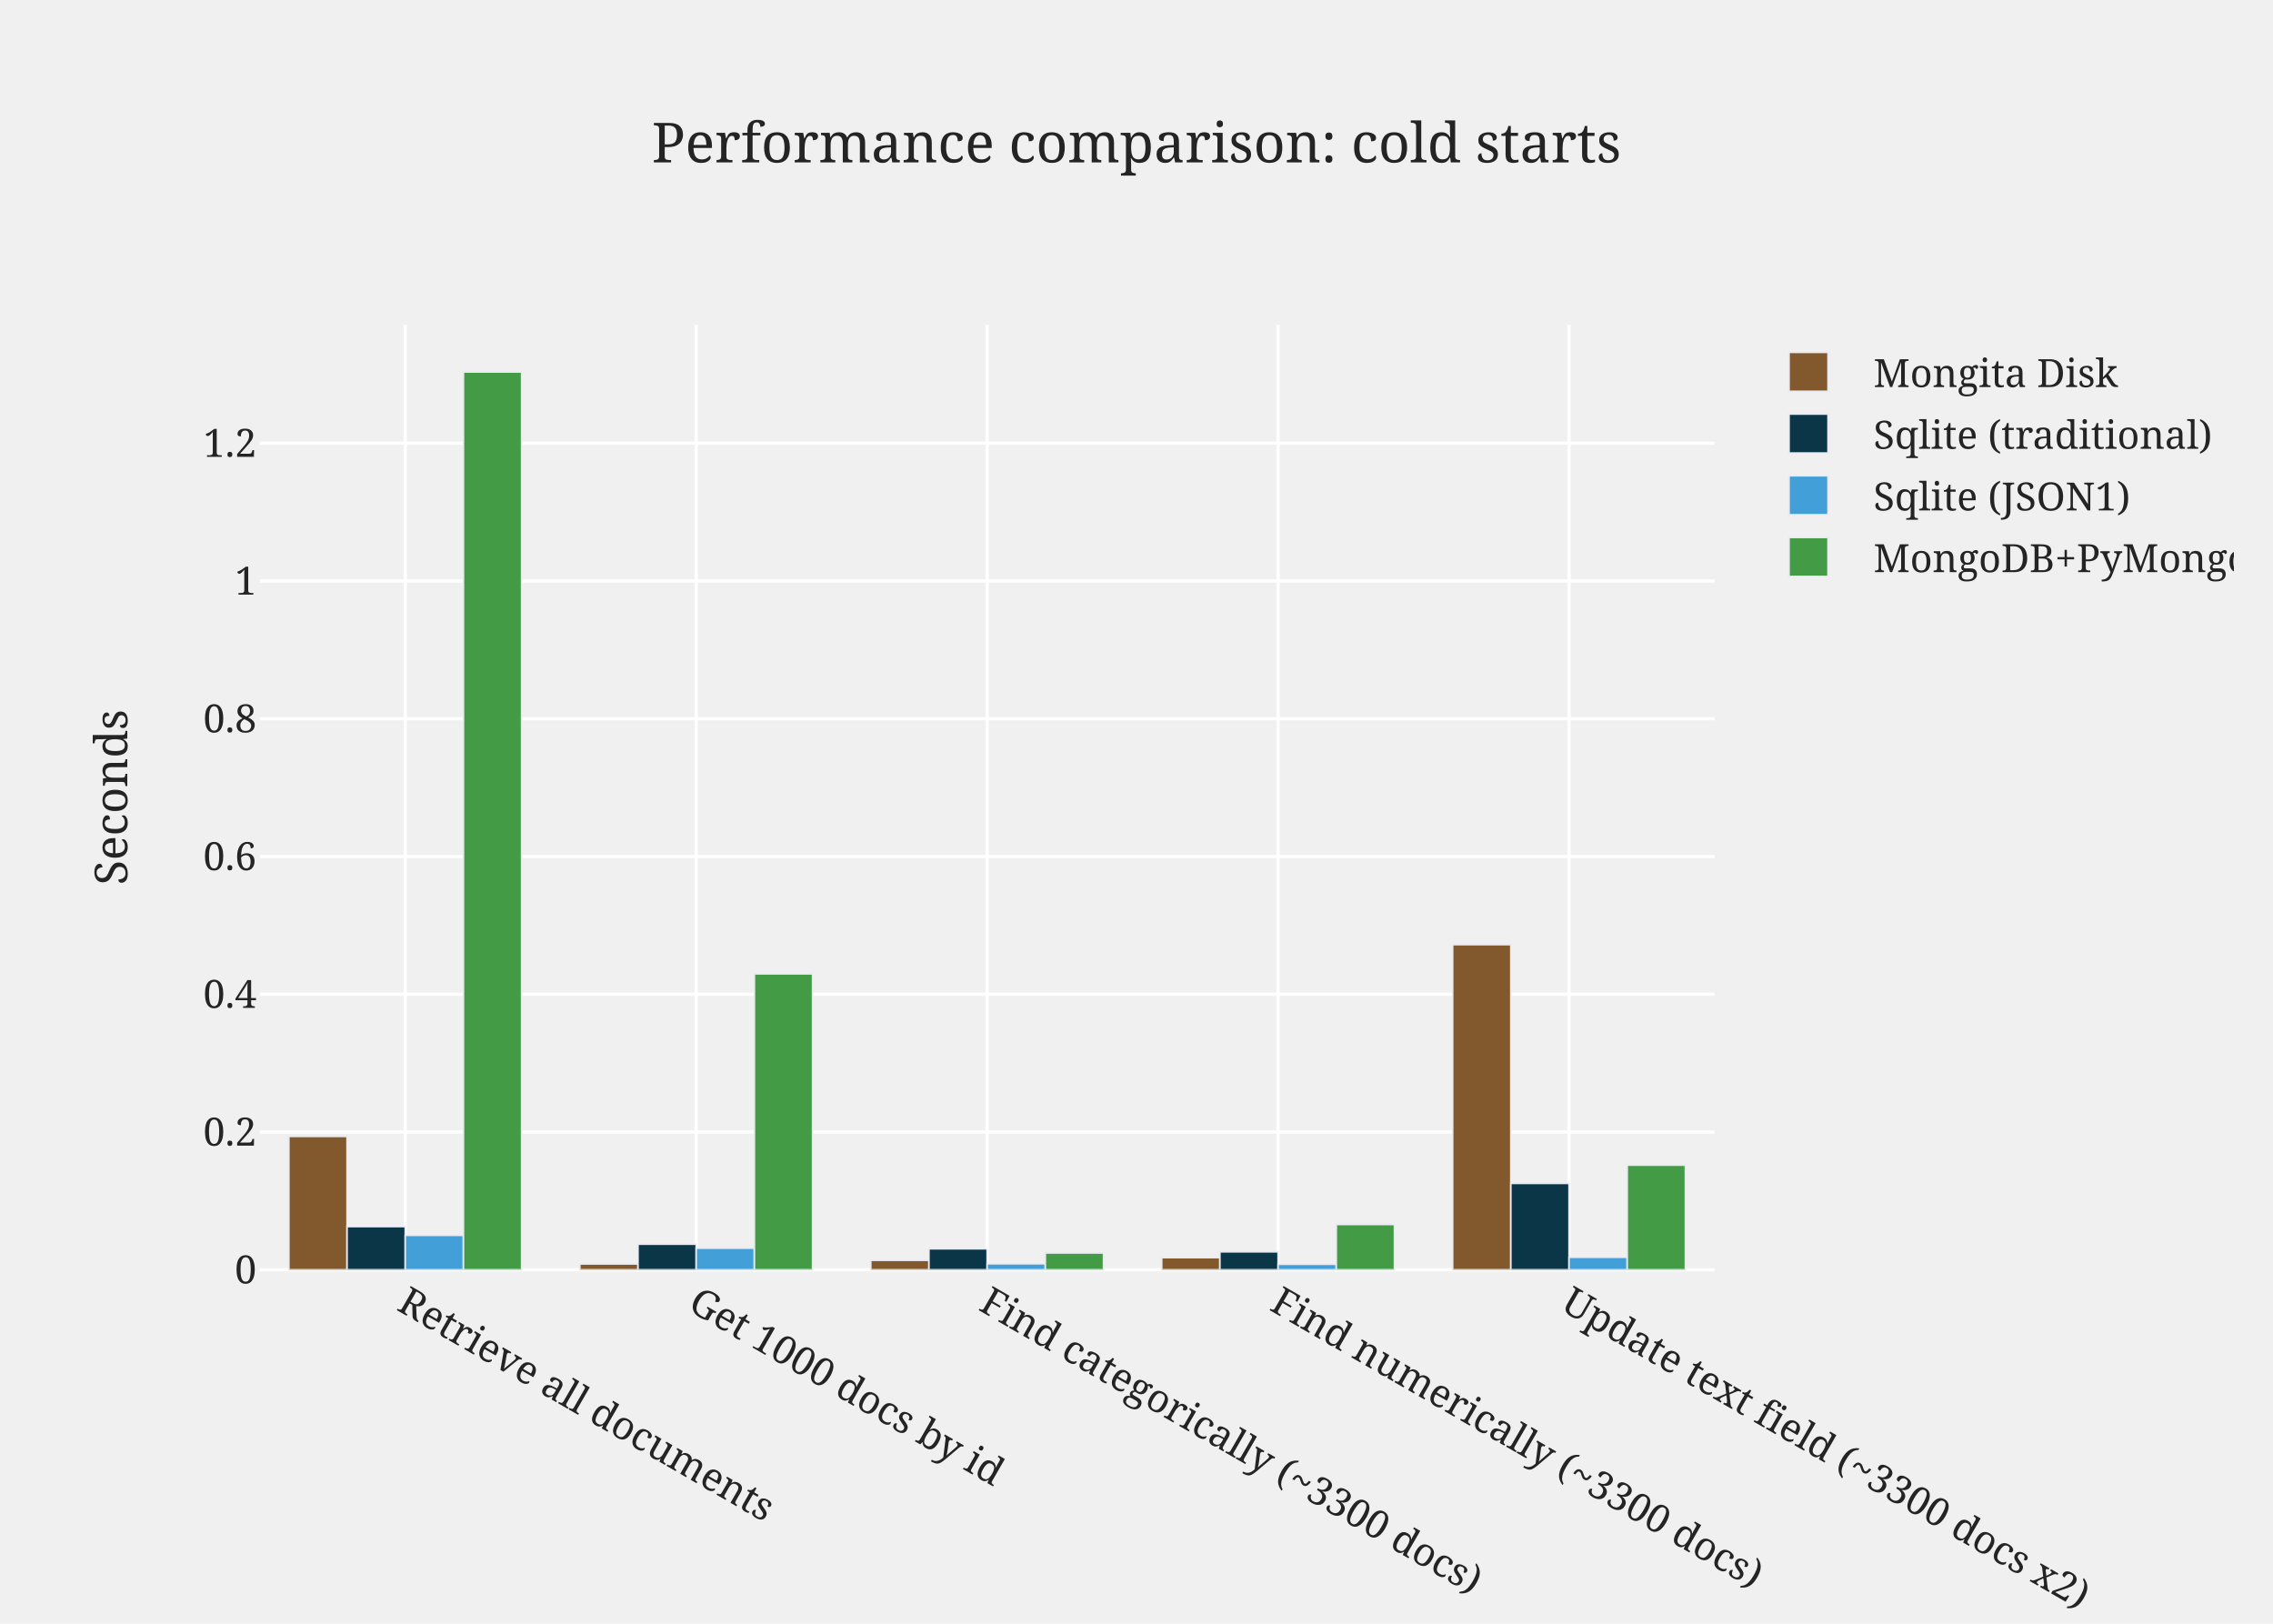
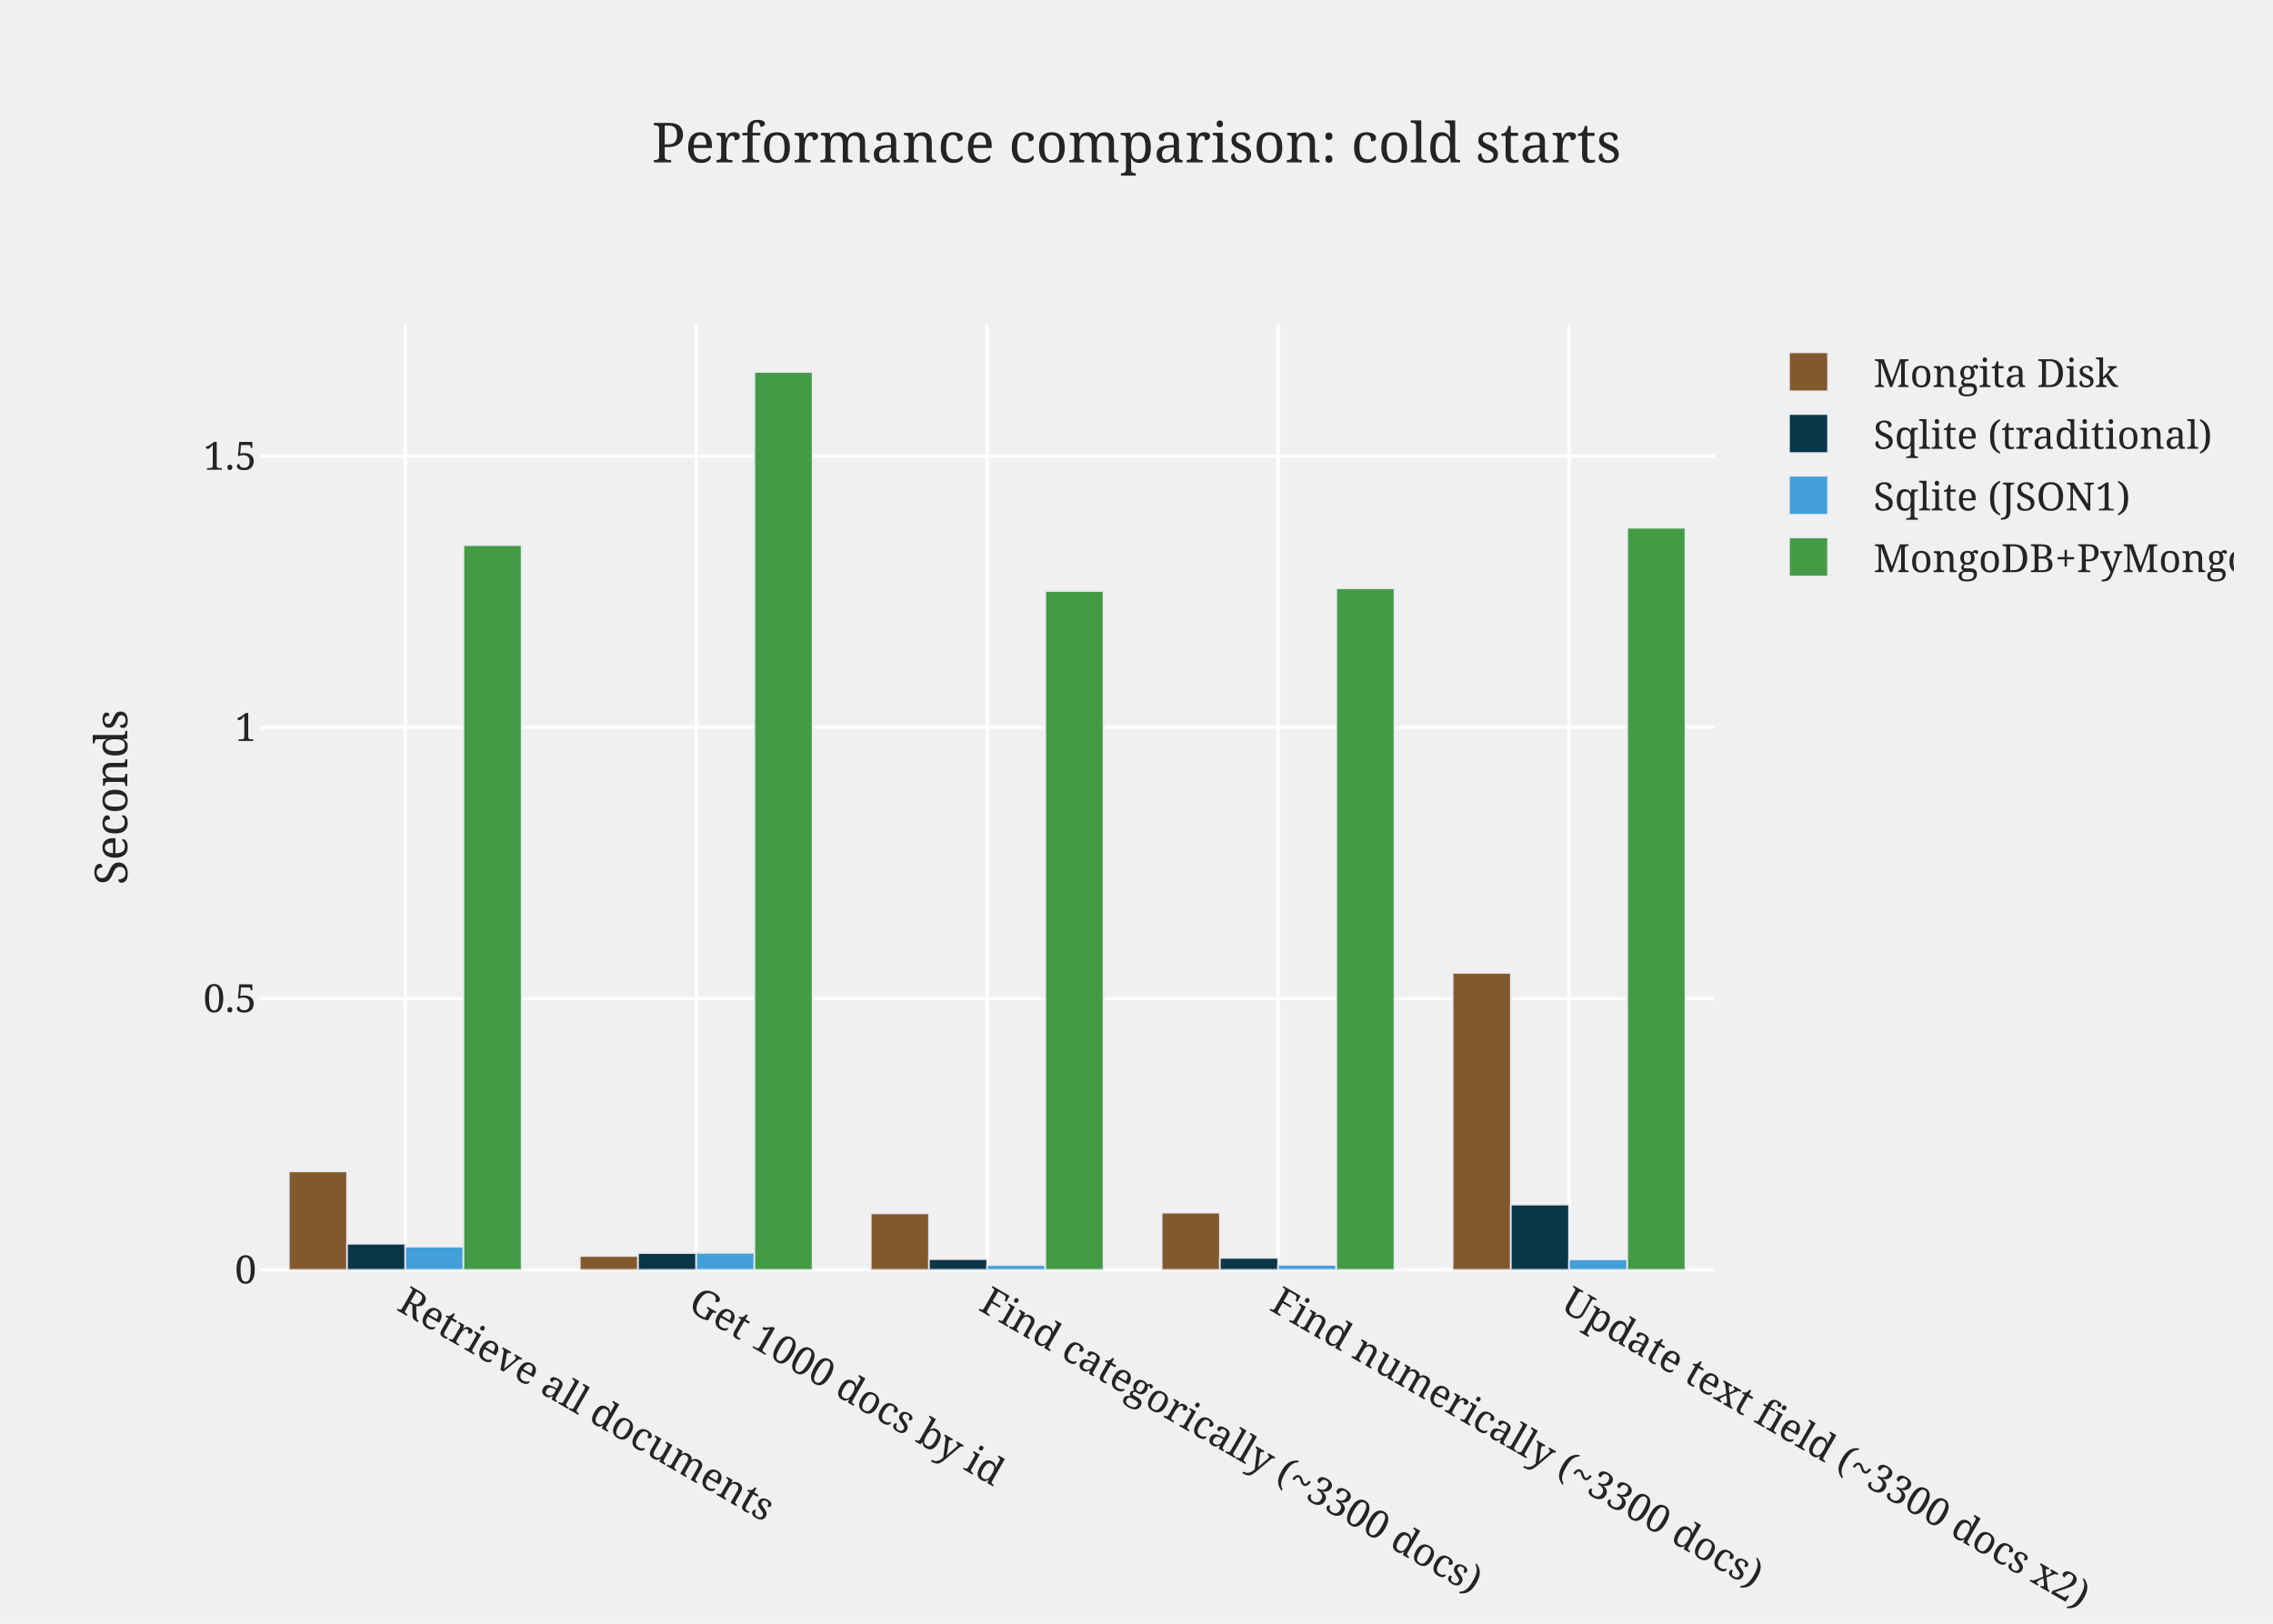
<svg xmlns="http://www.w3.org/2000/svg" class="main-svg" width="700" height="500" style="" viewBox="0 0 700 500">
  <rect x="0" y="0" width="700" height="500" style="fill: rgb(240, 240, 240); fill-opacity: 1;" />
-   <defs id="defs-de0f6c">
+   <defs id="defs-297911">
    <g class="clips">
-       <clipPath id="clipde0f6cxyplot" class="plotclip">
+       <clipPath id="clip297911xyplot" class="plotclip">
        <rect width="448" height="291" />
      </clipPath>
-       <clipPath class="axesclip" id="clipde0f6cx">
+       <clipPath class="axesclip" id="clip297911x">
        <rect x="80" y="0" width="448" height="500" />
      </clipPath>
-       <clipPath class="axesclip" id="clipde0f6cy">
+       <clipPath class="axesclip" id="clip297911y">
        <rect x="0" y="100" width="700" height="291" />
      </clipPath>
-       <clipPath class="axesclip" id="clipde0f6cxy">
+       <clipPath class="axesclip" id="clip297911xy">
        <rect x="80" y="100" width="448" height="291" />
      </clipPath>
    </g>
    <g class="gradients" />
  </defs>
  <g class="bglayer" />
  <g class="layer-below">
    <g class="imagelayer" />
    <g class="shapelayer" />
  </g>
  <g class="cartesianlayer">
    <g class="subplot xy">
      <g class="layer-subplot">
        <g class="shapelayer" />
        <g class="imagelayer" />
      </g>
      <g class="gridlayer">
        <g class="x">
          <path class="xgrid crisp" transform="translate(124.8,0)" d="M0,100v291" style="stroke: rgb(255, 255, 255); stroke-opacity: 1; stroke-width: 1px;" />
          <path class="xgrid crisp" transform="translate(214.4,0)" d="M0,100v291" style="stroke: rgb(255, 255, 255); stroke-opacity: 1; stroke-width: 1px;" />
          <path class="xgrid crisp" transform="translate(304,0)" d="M0,100v291" style="stroke: rgb(255, 255, 255); stroke-opacity: 1; stroke-width: 1px;" />
          <path class="xgrid crisp" transform="translate(393.6,0)" d="M0,100v291" style="stroke: rgb(255, 255, 255); stroke-opacity: 1; stroke-width: 1px;" />
          <path class="xgrid crisp" transform="translate(483.2,0)" d="M0,100v291" style="stroke: rgb(255, 255, 255); stroke-opacity: 1; stroke-width: 1px;" />
        </g>
        <g class="y">
-           <path class="ygrid crisp" transform="translate(0,348.58)" d="M80,0h448" style="stroke: rgb(255, 255, 255); stroke-opacity: 1; stroke-width: 1px;" />
-           <path class="ygrid crisp" transform="translate(0,306.16)" d="M80,0h448" style="stroke: rgb(255, 255, 255); stroke-opacity: 1; stroke-width: 1px;" />
-           <path class="ygrid crisp" transform="translate(0,263.74)" d="M80,0h448" style="stroke: rgb(255, 255, 255); stroke-opacity: 1; stroke-width: 1px;" />
-           <path class="ygrid crisp" transform="translate(0,221.32)" d="M80,0h448" style="stroke: rgb(255, 255, 255); stroke-opacity: 1; stroke-width: 1px;" />
-           <path class="ygrid crisp" transform="translate(0,178.9)" d="M80,0h448" style="stroke: rgb(255, 255, 255); stroke-opacity: 1; stroke-width: 1px;" />
-           <path class="ygrid crisp" transform="translate(0,136.48)" d="M80,0h448" style="stroke: rgb(255, 255, 255); stroke-opacity: 1; stroke-width: 1px;" />
+           <path class="ygrid crisp" transform="translate(0,307.48)" d="M80,0h448" style="stroke: rgb(255, 255, 255); stroke-opacity: 1; stroke-width: 1px;" />
+           <path class="ygrid crisp" transform="translate(0,223.97)" d="M80,0h448" style="stroke: rgb(255, 255, 255); stroke-opacity: 1; stroke-width: 1px;" />
+           <path class="ygrid crisp" transform="translate(0,140.45)" d="M80,0h448" style="stroke: rgb(255, 255, 255); stroke-opacity: 1; stroke-width: 1px;" />
        </g>
      </g>
      <g class="zerolinelayer">
        <path class="yzl zl crisp" transform="translate(0,391)" d="M80,0h448" style="stroke: rgb(255, 255, 255); stroke-opacity: 1; stroke-width: 1px;" />
      </g>
      <path class="xlines-below" />
      <path class="ylines-below" />
      <g class="overlines-below" />
      <g class="xaxislayer-below" />
      <g class="yaxislayer-below" />
      <g class="overaxes-below" />
-       <g class="plot" transform="translate(80,100)" clip-path="url('#clipde0f6cxyplot')">
+       <g class="plot" transform="translate(80,100)" clip-path="url('#clip297911xyplot')">
        <g class="barlayer mlayer">
          <g class="trace bars" style="opacity: 1;">
            <g class="points">
              <g class="point">
-                 <path d="M8.96,291V249.94H26.88V291Z" style="vector-effect: non-scaling-stroke; opacity: 1; stroke-width: 0.5px; fill: rgb(130, 89, 44); fill-opacity: 1; stroke: rgb(234, 234, 242); stroke-opacity: 1;" />
-               </g>
-               <g class="point">
-                 <path d="M98.56,291V289.22H116.48V291Z" style="vector-effect: non-scaling-stroke; opacity: 1; stroke-width: 0.5px; fill: rgb(130, 89, 44); fill-opacity: 1; stroke: rgb(234, 234, 242); stroke-opacity: 1;" />
-               </g>
-               <g class="point">
-                 <path d="M188.16,291V288.09H206.08V291Z" style="vector-effect: non-scaling-stroke; opacity: 1; stroke-width: 0.5px; fill: rgb(130, 89, 44); fill-opacity: 1; stroke: rgb(234, 234, 242); stroke-opacity: 1;" />
-               </g>
-               <g class="point">
-                 <path d="M277.76,291V287.27H295.68V291Z" style="vector-effect: non-scaling-stroke; opacity: 1; stroke-width: 0.5px; fill: rgb(130, 89, 44); fill-opacity: 1; stroke: rgb(234, 234, 242); stroke-opacity: 1;" />
-               </g>
-               <g class="point">
-                 <path d="M367.36,291V190.9H385.28V291Z" style="vector-effect: non-scaling-stroke; opacity: 1; stroke-width: 0.5px; fill: rgb(130, 89, 44); fill-opacity: 1; stroke: rgb(234, 234, 242); stroke-opacity: 1;" />
-               </g>
-             </g>
-           </g>
-           <g class="trace bars" style="opacity: 1;">
-             <g class="points">
-               <g class="point">
-                 <path d="M26.88,291V277.72H44.8V291Z" style="vector-effect: non-scaling-stroke; opacity: 1; stroke-width: 0.5px; fill: rgb(11, 54, 71); fill-opacity: 1; stroke: rgb(234, 234, 242); stroke-opacity: 1;" />
-               </g>
-               <g class="point">
-                 <path d="M116.48,291V283.13H134.4V291Z" style="vector-effect: non-scaling-stroke; opacity: 1; stroke-width: 0.5px; fill: rgb(11, 54, 71); fill-opacity: 1; stroke: rgb(234, 234, 242); stroke-opacity: 1;" />
-               </g>
-               <g class="point">
-                 <path d="M206.08,291V284.55H224V291Z" style="vector-effect: non-scaling-stroke; opacity: 1; stroke-width: 0.5px; fill: rgb(11, 54, 71); fill-opacity: 1; stroke: rgb(234, 234, 242); stroke-opacity: 1;" />
-               </g>
-               <g class="point">
-                 <path d="M295.68,291V285.48H313.6V291Z" style="vector-effect: non-scaling-stroke; opacity: 1; stroke-width: 0.5px; fill: rgb(11, 54, 71); fill-opacity: 1; stroke: rgb(234, 234, 242); stroke-opacity: 1;" />
-               </g>
-               <g class="point">
-                 <path d="M385.28,291V264.4H403.2V291Z" style="vector-effect: non-scaling-stroke; opacity: 1; stroke-width: 0.5px; fill: rgb(11, 54, 71); fill-opacity: 1; stroke: rgb(234, 234, 242); stroke-opacity: 1;" />
-               </g>
-             </g>
-           </g>
-           <g class="trace bars" style="opacity: 1;">
-             <g class="points">
-               <g class="point">
-                 <path d="M44.8,291V280.4H62.72V291Z" style="vector-effect: non-scaling-stroke; opacity: 1; stroke-width: 0.5px; fill: rgb(67, 159, 216); fill-opacity: 1; stroke: rgb(234, 234, 242); stroke-opacity: 1;" />
-               </g>
-               <g class="point">
-                 <path d="M134.4,291V284.36H152.32V291Z" style="vector-effect: non-scaling-stroke; opacity: 1; stroke-width: 0.5px; fill: rgb(67, 159, 216); fill-opacity: 1; stroke: rgb(234, 234, 242); stroke-opacity: 1;" />
-               </g>
-               <g class="point">
-                 <path d="M224,291V289.15H241.92V291Z" style="vector-effect: non-scaling-stroke; opacity: 1; stroke-width: 0.5px; fill: rgb(67, 159, 216); fill-opacity: 1; stroke: rgb(234, 234, 242); stroke-opacity: 1;" />
-               </g>
-               <g class="point">
-                 <path d="M313.6,291V289.3H331.52V291Z" style="vector-effect: non-scaling-stroke; opacity: 1; stroke-width: 0.5px; fill: rgb(67, 159, 216); fill-opacity: 1; stroke: rgb(234, 234, 242); stroke-opacity: 1;" />
-               </g>
-               <g class="point">
-                 <path d="M403.2,291V287.16H421.12V291Z" style="vector-effect: non-scaling-stroke; opacity: 1; stroke-width: 0.5px; fill: rgb(67, 159, 216); fill-opacity: 1; stroke: rgb(234, 234, 242); stroke-opacity: 1;" />
-               </g>
-             </g>
-           </g>
-           <g class="trace bars" style="opacity: 1;">
-             <g class="points">
-               <g class="point">
-                 <path d="M62.72,291V14.55H80.64V291Z" style="vector-effect: non-scaling-stroke; opacity: 1; stroke-width: 0.5px; fill: rgb(68, 155, 69); fill-opacity: 1; stroke: rgb(234, 234, 242); stroke-opacity: 1;" />
-               </g>
-               <g class="point">
-                 <path d="M152.32,291V199.89H170.24V291Z" style="vector-effect: non-scaling-stroke; opacity: 1; stroke-width: 0.5px; fill: rgb(68, 155, 69); fill-opacity: 1; stroke: rgb(234, 234, 242); stroke-opacity: 1;" />
-               </g>
-               <g class="point">
-                 <path d="M241.92,291V285.83H259.84V291Z" style="vector-effect: non-scaling-stroke; opacity: 1; stroke-width: 0.5px; fill: rgb(68, 155, 69); fill-opacity: 1; stroke: rgb(234, 234, 242); stroke-opacity: 1;" />
-               </g>
-               <g class="point">
-                 <path d="M331.52,291V277.06H349.44V291Z" style="vector-effect: non-scaling-stroke; opacity: 1; stroke-width: 0.5px; fill: rgb(68, 155, 69); fill-opacity: 1; stroke: rgb(234, 234, 242); stroke-opacity: 1;" />
-               </g>
-               <g class="point">
-                 <path d="M421.12,291V258.78H439.04V291Z" style="vector-effect: non-scaling-stroke; opacity: 1; stroke-width: 0.5px; fill: rgb(68, 155, 69); fill-opacity: 1; stroke: rgb(234, 234, 242); stroke-opacity: 1;" />
+                 <path d="M8.96,291V260.7H26.88V291Z" style="vector-effect: non-scaling-stroke; opacity: 1; stroke-width: 0.5px; fill: rgb(130, 89, 44); fill-opacity: 1; stroke: rgb(234, 234, 242); stroke-opacity: 1;" />
+               </g>
+               <g class="point">
+                 <path d="M98.56,291V286.76H116.48V291Z" style="vector-effect: non-scaling-stroke; opacity: 1; stroke-width: 0.5px; fill: rgb(130, 89, 44); fill-opacity: 1; stroke: rgb(234, 234, 242); stroke-opacity: 1;" />
+               </g>
+               <g class="point">
+                 <path d="M188.16,291V273.63H206.08V291Z" style="vector-effect: non-scaling-stroke; opacity: 1; stroke-width: 0.5px; fill: rgb(130, 89, 44); fill-opacity: 1; stroke: rgb(234, 234, 242); stroke-opacity: 1;" />
+               </g>
+               <g class="point">
+                 <path d="M277.76,291V273.42H295.68V291Z" style="vector-effect: non-scaling-stroke; opacity: 1; stroke-width: 0.5px; fill: rgb(130, 89, 44); fill-opacity: 1; stroke: rgb(234, 234, 242); stroke-opacity: 1;" />
+               </g>
+               <g class="point">
+                 <path d="M367.36,291V199.6H385.28V291Z" style="vector-effect: non-scaling-stroke; opacity: 1; stroke-width: 0.5px; fill: rgb(130, 89, 44); fill-opacity: 1; stroke: rgb(234, 234, 242); stroke-opacity: 1;" />
+               </g>
+             </g>
+           </g>
+           <g class="trace bars" style="opacity: 1;">
+             <g class="points">
+               <g class="point">
+                 <path d="M26.88,291V282.99H44.8V291Z" style="vector-effect: non-scaling-stroke; opacity: 1; stroke-width: 0.5px; fill: rgb(11, 54, 71); fill-opacity: 1; stroke: rgb(234, 234, 242); stroke-opacity: 1;" />
+               </g>
+               <g class="point">
+                 <path d="M116.48,291V285.86H134.4V291Z" style="vector-effect: non-scaling-stroke; opacity: 1; stroke-width: 0.5px; fill: rgb(11, 54, 71); fill-opacity: 1; stroke: rgb(234, 234, 242); stroke-opacity: 1;" />
+               </g>
+               <g class="point">
+                 <path d="M206.08,291V287.73H224V291Z" style="vector-effect: non-scaling-stroke; opacity: 1; stroke-width: 0.5px; fill: rgb(11, 54, 71); fill-opacity: 1; stroke: rgb(234, 234, 242); stroke-opacity: 1;" />
+               </g>
+               <g class="point">
+                 <path d="M295.68,291V287.35H313.6V291Z" style="vector-effect: non-scaling-stroke; opacity: 1; stroke-width: 0.5px; fill: rgb(11, 54, 71); fill-opacity: 1; stroke: rgb(234, 234, 242); stroke-opacity: 1;" />
+               </g>
+               <g class="point">
+                 <path d="M385.28,291V270.94H403.2V291Z" style="vector-effect: non-scaling-stroke; opacity: 1; stroke-width: 0.5px; fill: rgb(11, 54, 71); fill-opacity: 1; stroke: rgb(234, 234, 242); stroke-opacity: 1;" />
+               </g>
+             </g>
+           </g>
+           <g class="trace bars" style="opacity: 1;">
+             <g class="points">
+               <g class="point">
+                 <path d="M44.8,291V283.9H62.72V291Z" style="vector-effect: non-scaling-stroke; opacity: 1; stroke-width: 0.5px; fill: rgb(67, 159, 216); fill-opacity: 1; stroke: rgb(234, 234, 242); stroke-opacity: 1;" />
+               </g>
+               <g class="point">
+                 <path d="M134.4,291V285.79H152.32V291Z" style="vector-effect: non-scaling-stroke; opacity: 1; stroke-width: 0.5px; fill: rgb(67, 159, 216); fill-opacity: 1; stroke: rgb(234, 234, 242); stroke-opacity: 1;" />
+               </g>
+               <g class="point">
+                 <path d="M224,291V289.56H241.92V291Z" style="vector-effect: non-scaling-stroke; opacity: 1; stroke-width: 0.5px; fill: rgb(67, 159, 216); fill-opacity: 1; stroke: rgb(234, 234, 242); stroke-opacity: 1;" />
+               </g>
+               <g class="point">
+                 <path d="M313.6,291V289.51H331.52V291Z" style="vector-effect: non-scaling-stroke; opacity: 1; stroke-width: 0.5px; fill: rgb(67, 159, 216); fill-opacity: 1; stroke: rgb(234, 234, 242); stroke-opacity: 1;" />
+               </g>
+               <g class="point">
+                 <path d="M403.2,291V287.81H421.12V291Z" style="vector-effect: non-scaling-stroke; opacity: 1; stroke-width: 0.5px; fill: rgb(67, 159, 216); fill-opacity: 1; stroke: rgb(234, 234, 242); stroke-opacity: 1;" />
+               </g>
+             </g>
+           </g>
+           <g class="trace bars" style="opacity: 1;">
+             <g class="points">
+               <g class="point">
+                 <path d="M62.72,291V67.86H80.64V291Z" style="vector-effect: non-scaling-stroke; opacity: 1; stroke-width: 0.5px; fill: rgb(68, 155, 69); fill-opacity: 1; stroke: rgb(234, 234, 242); stroke-opacity: 1;" />
+               </g>
+               <g class="point">
+                 <path d="M152.32,291V14.55H170.24V291Z" style="vector-effect: non-scaling-stroke; opacity: 1; stroke-width: 0.5px; fill: rgb(68, 155, 69); fill-opacity: 1; stroke: rgb(234, 234, 242); stroke-opacity: 1;" />
+               </g>
+               <g class="point">
+                 <path d="M241.92,291V81.99H259.84V291Z" style="vector-effect: non-scaling-stroke; opacity: 1; stroke-width: 0.5px; fill: rgb(68, 155, 69); fill-opacity: 1; stroke: rgb(234, 234, 242); stroke-opacity: 1;" />
+               </g>
+               <g class="point">
+                 <path d="M331.52,291V81.16H349.44V291Z" style="vector-effect: non-scaling-stroke; opacity: 1; stroke-width: 0.5px; fill: rgb(68, 155, 69); fill-opacity: 1; stroke: rgb(234, 234, 242); stroke-opacity: 1;" />
+               </g>
+               <g class="point">
+                 <path d="M421.12,291V62.52H439.04V291Z" style="vector-effect: non-scaling-stroke; opacity: 1; stroke-width: 0.5px; fill: rgb(68, 155, 69); fill-opacity: 1; stroke: rgb(234, 234, 242); stroke-opacity: 1;" />
              </g>
            </g>
          </g>
        </g>
      </g>
      <g class="overplot" />
      <path class="xlines-above crisp" d="M0,0" style="fill: none;" />
      <path class="ylines-above crisp" d="M0,0" style="fill: none;" />
      <g class="overlines-above" />
      <g class="xaxislayer-above">
        <g class="xtick">
          <text text-anchor="start" x="0" y="404" transform="translate(124.8,0) rotate(30,0,398)" style="font-family: Garamond; font-size: 12px; fill: rgb(36, 36, 36); fill-opacity: 1; white-space: pre;">Retrieve all documents </text>
        </g>
        <g class="xtick">
          <text text-anchor="start" x="0" y="404" transform="translate(214.4,0) rotate(30,0,398)" style="font-family: Garamond; font-size: 12px; fill: rgb(36, 36, 36); fill-opacity: 1; white-space: pre;">Get 1000 docs by id </text>
        </g>
        <g class="xtick">
          <text text-anchor="start" x="0" y="404" transform="translate(304,0) rotate(30,0,398)" style="font-family: Garamond; font-size: 12px; fill: rgb(36, 36, 36); fill-opacity: 1; white-space: pre;">Find categorically (~3300 docs) </text>
        </g>
        <g class="xtick">
          <text text-anchor="start" x="0" y="404" transform="translate(393.6,0) rotate(30,0,398)" style="font-family: Garamond; font-size: 12px; fill: rgb(36, 36, 36); fill-opacity: 1; white-space: pre;">Find numerically (~3300 docs) </text>
        </g>
        <g class="xtick">
          <text text-anchor="start" x="0" y="404" transform="translate(483.2,0) rotate(30,0,398)" style="font-family: Garamond; font-size: 12px; fill: rgb(36, 36, 36); fill-opacity: 1; white-space: pre;">Update text field (~3300 docs x2) </text>
        </g>
      </g>
      <g class="yaxislayer-above">
        <g class="ytick">
          <text text-anchor="end" x="79" y="4.2" transform="translate(0,391)" style="font-family: Garamond; font-size: 12px; fill: rgb(36, 36, 36); fill-opacity: 1; white-space: pre;">0</text>
        </g>
        <g class="ytick">
-           <text text-anchor="end" x="79" y="4.2" transform="translate(0,348.58)" style="font-family: Garamond; font-size: 12px; fill: rgb(36, 36, 36); fill-opacity: 1; white-space: pre;">0.2</text>
-         </g>
-         <g class="ytick">
-           <text text-anchor="end" x="79" y="4.2" transform="translate(0,306.16)" style="font-family: Garamond; font-size: 12px; fill: rgb(36, 36, 36); fill-opacity: 1; white-space: pre;">0.4</text>
-         </g>
-         <g class="ytick">
-           <text text-anchor="end" x="79" y="4.2" transform="translate(0,263.74)" style="font-family: Garamond; font-size: 12px; fill: rgb(36, 36, 36); fill-opacity: 1; white-space: pre;">0.6</text>
-         </g>
-         <g class="ytick">
-           <text text-anchor="end" x="79" y="4.2" transform="translate(0,221.32)" style="font-family: Garamond; font-size: 12px; fill: rgb(36, 36, 36); fill-opacity: 1; white-space: pre;">0.8</text>
-         </g>
-         <g class="ytick">
-           <text text-anchor="end" x="79" y="4.2" transform="translate(0,178.9)" style="font-family: Garamond; font-size: 12px; fill: rgb(36, 36, 36); fill-opacity: 1; white-space: pre;">1</text>
-         </g>
-         <g class="ytick">
-           <text text-anchor="end" x="79" y="4.2" transform="translate(0,136.48)" style="font-family: Garamond; font-size: 12px; fill: rgb(36, 36, 36); fill-opacity: 1; white-space: pre;">1.2</text>
+           <text text-anchor="end" x="79" y="4.2" transform="translate(0,307.48)" style="font-family: Garamond; font-size: 12px; fill: rgb(36, 36, 36); fill-opacity: 1; white-space: pre;">0.5</text>
+         </g>
+         <g class="ytick">
+           <text text-anchor="end" x="79" y="4.2" transform="translate(0,223.97)" style="font-family: Garamond; font-size: 12px; fill: rgb(36, 36, 36); fill-opacity: 1; white-space: pre;">1</text>
+         </g>
+         <g class="ytick">
+           <text text-anchor="end" x="79" y="4.2" transform="translate(0,140.45)" style="font-family: Garamond; font-size: 12px; fill: rgb(36, 36, 36); fill-opacity: 1; white-space: pre;">1.5</text>
        </g>
      </g>
      <g class="overaxes-above" />
    </g>
  </g>
  <g class="polarlayer" />
  <g class="ternarylayer" />
  <g class="geolayer" />
  <g class="funnelarealayer" />
  <g class="pielayer" />
  <g class="treemaplayer" />
  <g class="sunburstlayer" />
  <g class="glimages" />
-   <defs id="topdefs-de0f6c">
+   <defs id="topdefs-297911">
    <g class="clips" />
-     <clipPath id="legendde0f6c">
+     <clipPath id="legend297911">
      <rect width="151" height="86" x="0" y="0" />
    </clipPath>
  </defs>
  <g class="layer-above">
    <g class="imagelayer" />
    <g class="shapelayer" />
  </g>
  <g class="infolayer">
    <g class="legend" pointer-events="all" transform="translate(536.96,100)">
      <rect class="bg" shape-rendering="crispEdges" width="151" height="86" x="0" y="0" style="stroke: rgb(68, 68, 68); stroke-opacity: 1; fill: rgb(240, 240, 240); fill-opacity: 1; stroke-width: 0px;" />
-       <g class="scrollbox" transform="" clip-path="url('#legendde0f6c')">
+       <g class="scrollbox" transform="" clip-path="url('#legend297911')">
        <g class="groups">
          <g class="traces" transform="translate(0,14.5)" style="opacity: 1;">
            <text class="legendtext" text-anchor="start" x="40" y="4.68" style="font-family: Garamond; font-size: 12px; fill: rgb(36, 36, 36); fill-opacity: 1; white-space: pre;">Mongita Disk</text>
            <g class="layers" style="opacity: 1;">
              <g class="legendfill" />
              <g class="legendlines" />
              <g class="legendsymbols">
                <g class="legendpoints">
                  <path class="legendundefined" d="M6,6H-6V-6H6Z" transform="translate(20,0)" style="stroke-width: 0.5px; fill: rgb(130, 89, 44); fill-opacity: 1; stroke: rgb(234, 234, 242); stroke-opacity: 1;" />
                </g>
              </g>
            </g>
            <rect class="legendtoggle" x="0" y="-9.5" width="145.453" height="19" style="fill: rgb(0, 0, 0); fill-opacity: 0;" />
          </g>
          <g class="traces" transform="translate(0,33.5)" style="opacity: 1;">
            <text class="legendtext" text-anchor="start" x="40" y="4.68" style="font-family: Garamond; font-size: 12px; fill: rgb(36, 36, 36); fill-opacity: 1; white-space: pre;">Sqlite (traditional)</text>
            <g class="layers" style="opacity: 1;">
              <g class="legendfill" />
              <g class="legendlines" />
              <g class="legendsymbols">
                <g class="legendpoints">
                  <path class="legendundefined" d="M6,6H-6V-6H6Z" transform="translate(20,0)" style="stroke-width: 0.5px; fill: rgb(11, 54, 71); fill-opacity: 1; stroke: rgb(234, 234, 242); stroke-opacity: 1;" />
                </g>
              </g>
            </g>
            <rect class="legendtoggle" x="0" y="-9.5" width="145.453" height="19" style="fill: rgb(0, 0, 0); fill-opacity: 0;" />
          </g>
          <g class="traces" transform="translate(0,52.5)" style="opacity: 1;">
            <text class="legendtext" text-anchor="start" x="40" y="4.68" style="font-family: Garamond; font-size: 12px; fill: rgb(36, 36, 36); fill-opacity: 1; white-space: pre;">Sqlite (JSON1)</text>
            <g class="layers" style="opacity: 1;">
              <g class="legendfill" />
              <g class="legendlines" />
              <g class="legendsymbols">
                <g class="legendpoints">
                  <path class="legendundefined" d="M6,6H-6V-6H6Z" transform="translate(20,0)" style="stroke-width: 0.5px; fill: rgb(67, 159, 216); fill-opacity: 1; stroke: rgb(234, 234, 242); stroke-opacity: 1;" />
                </g>
              </g>
            </g>
            <rect class="legendtoggle" x="0" y="-9.5" width="145.453" height="19" style="fill: rgb(0, 0, 0); fill-opacity: 0;" />
          </g>
          <g class="traces" transform="translate(0,71.5)" style="opacity: 1;">
            <text class="legendtext" text-anchor="start" x="40" y="4.68" style="font-family: Garamond; font-size: 12px; fill: rgb(36, 36, 36); fill-opacity: 1; white-space: pre;">MongoDB+PyMongo</text>
            <g class="layers" style="opacity: 1;">
              <g class="legendfill" />
              <g class="legendlines" />
              <g class="legendsymbols">
                <g class="legendpoints">
                  <path class="legendundefined" d="M6,6H-6V-6H6Z" transform="translate(20,0)" style="stroke-width: 0.5px; fill: rgb(68, 155, 69); fill-opacity: 1; stroke: rgb(234, 234, 242); stroke-opacity: 1;" />
                </g>
              </g>
            </g>
            <rect class="legendtoggle" x="0" y="-9.5" width="145.453" height="19" style="fill: rgb(0, 0, 0); fill-opacity: 0;" />
          </g>
        </g>
      </g>
      <rect class="scrollbar" rx="20" ry="3" width="0" height="0" x="0" y="0" style="fill: rgb(128, 139, 164); fill-opacity: 1;" />
    </g>
    <g class="g-gtitle">
      <text class="gtitle" x="350" y="50" text-anchor="middle" dy="0em" style="font-family: Garamond; font-size: 17px; fill: rgb(36, 36, 36); opacity: 1; font-weight: normal; white-space: pre;">Performance comparison: cold starts</text>
    </g>
    <g class="g-xtitle" />
    <g class="g-ytitle">
      <text class="ytitle" transform="rotate(-90,39.2,245.5)" x="39.2" y="245.5" text-anchor="middle" style="font-family: Garamond; font-size: 14px; fill: rgb(36, 36, 36); opacity: 1; font-weight: normal; white-space: pre;">Seconds</text>
    </g>
  </g>
</svg>
